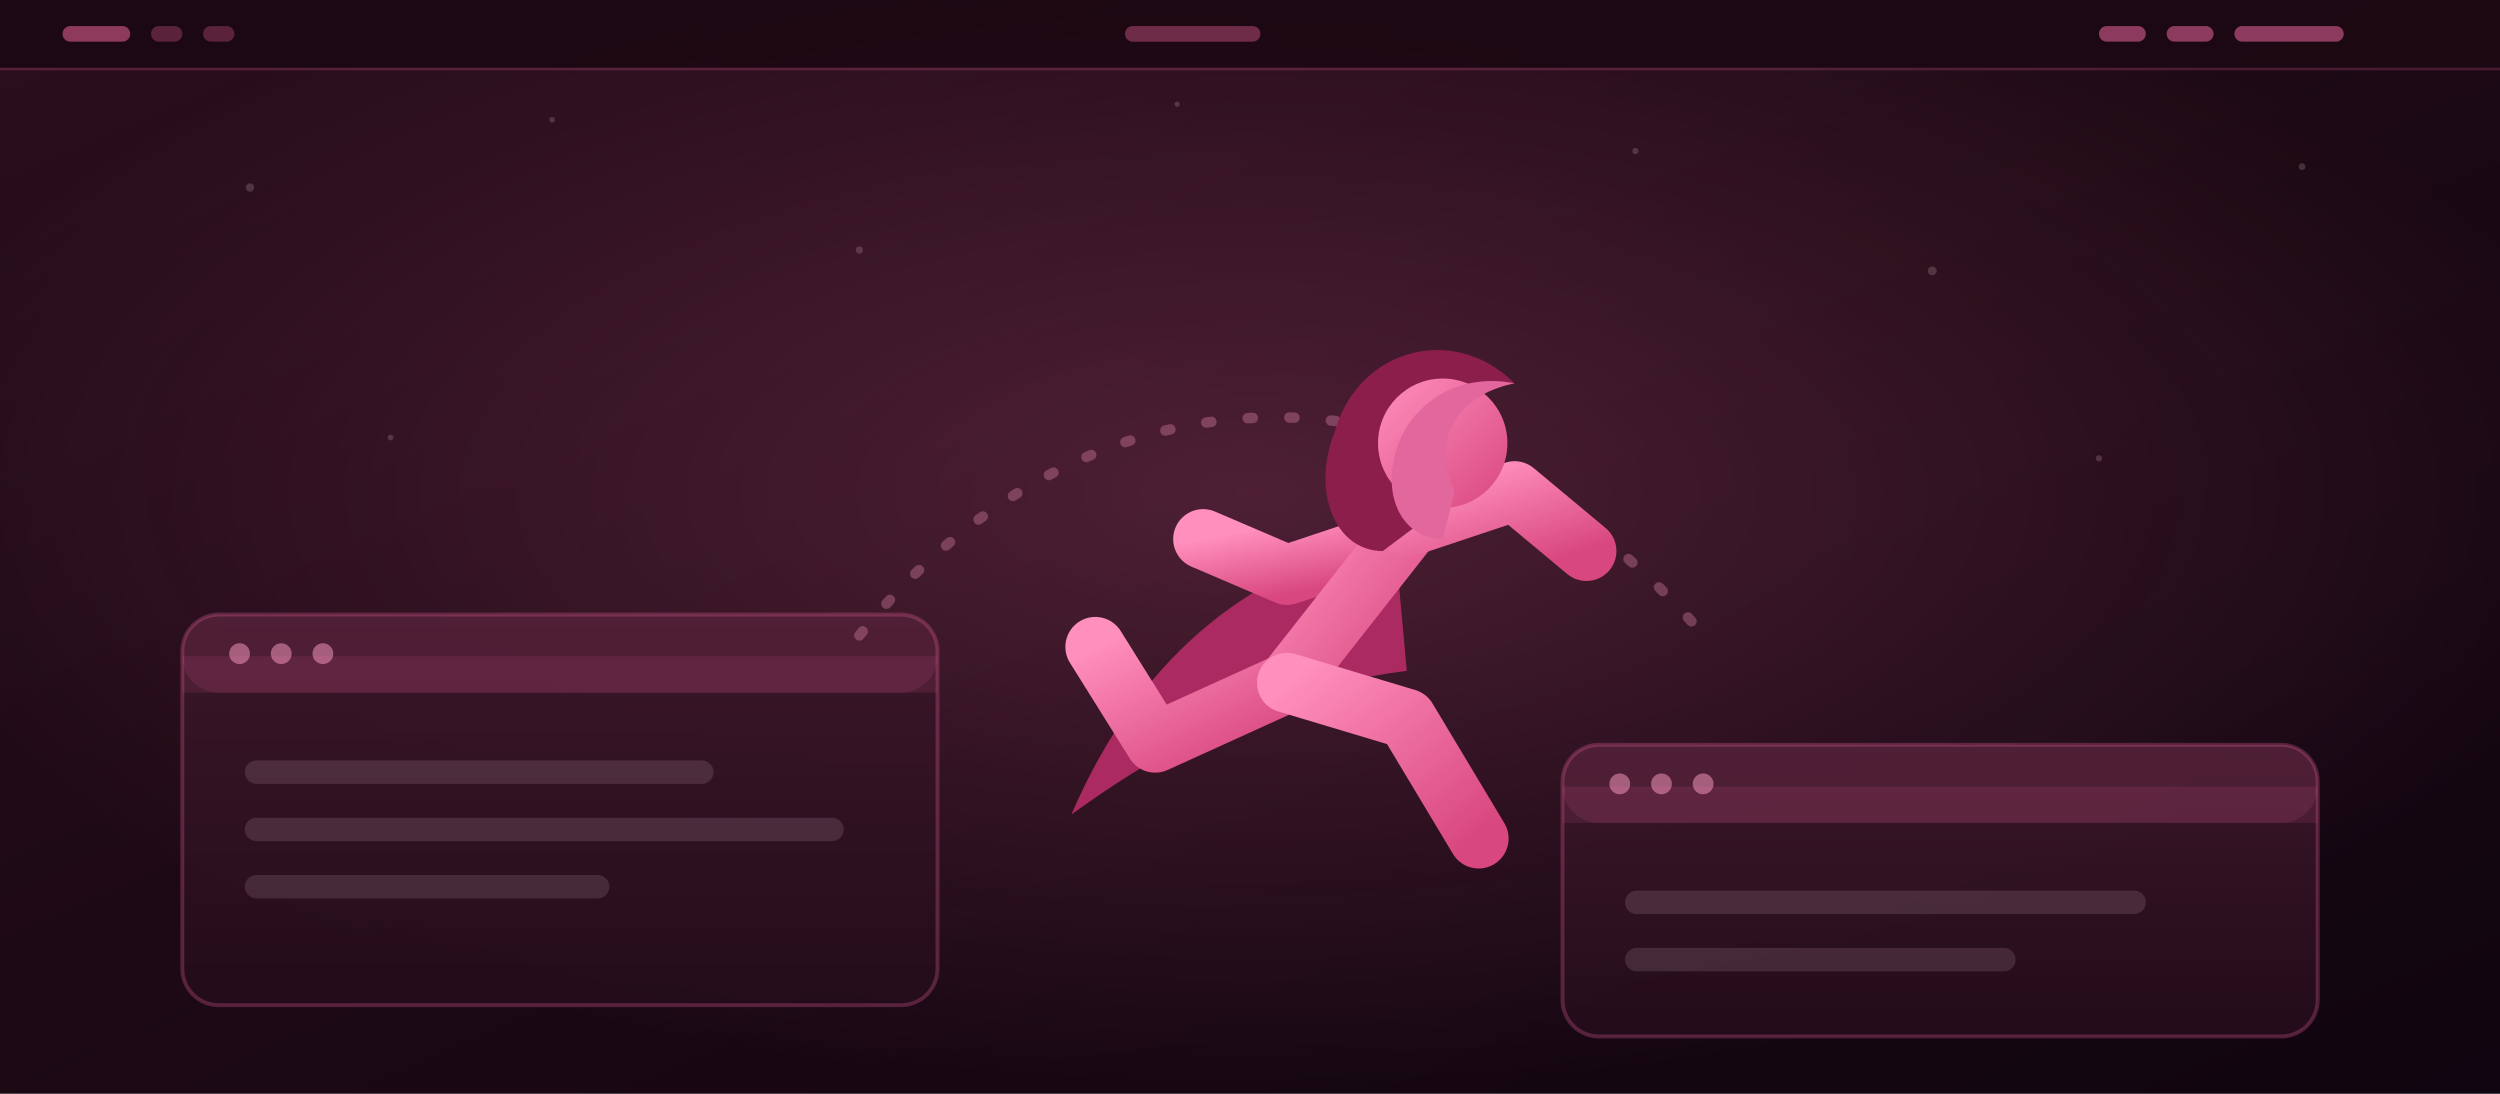
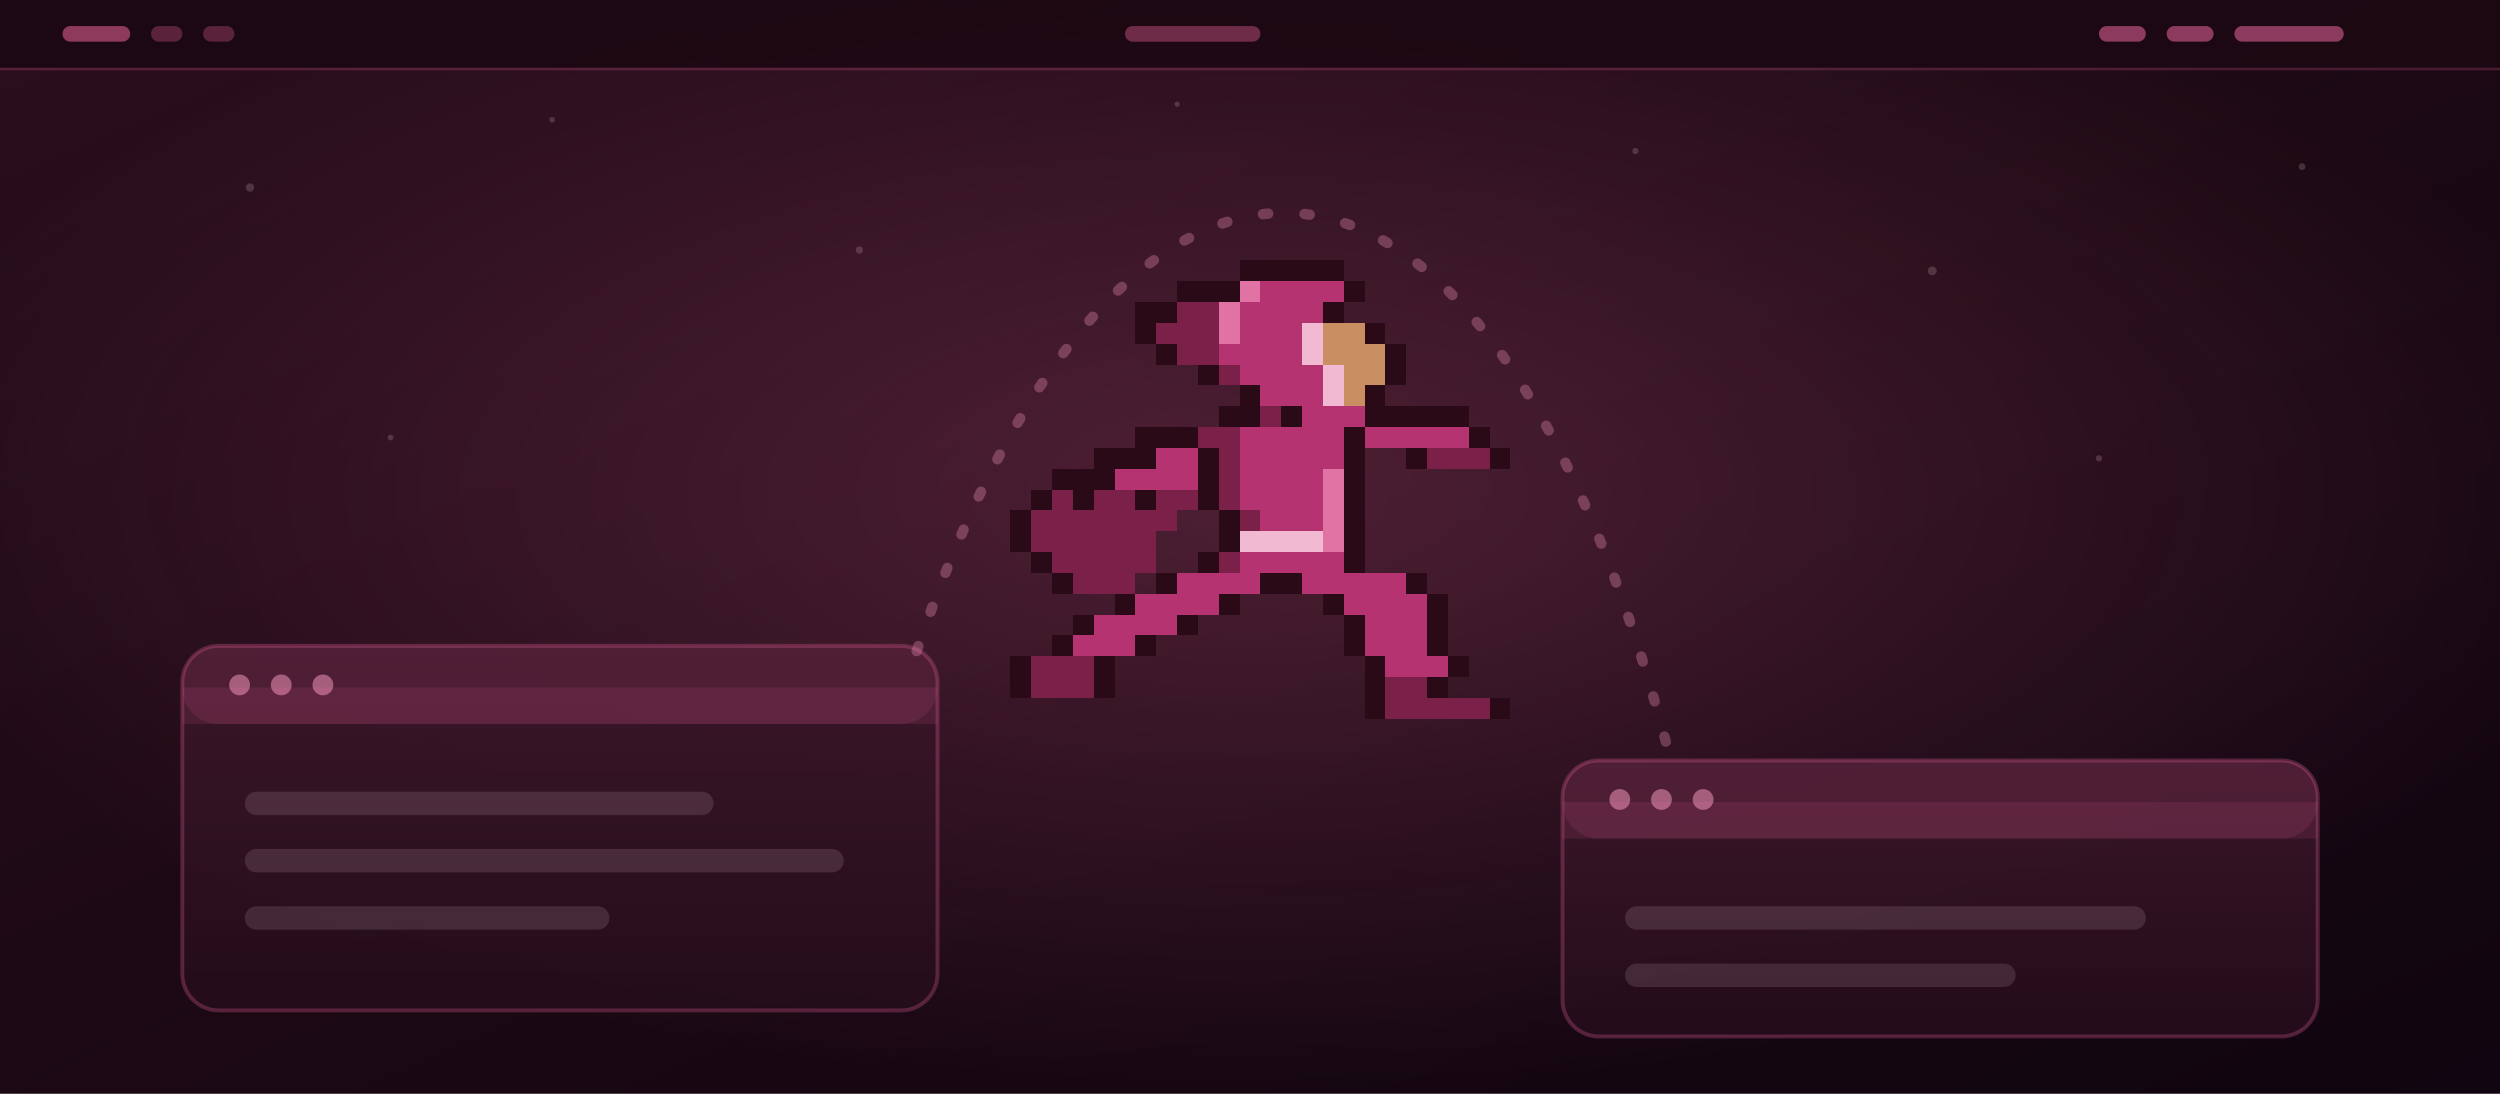
- <svg xmlns="http://www.w3.org/2000/svg" viewBox="0 0 960 420" width="960" height="420" role="img" aria-label="A hooded runner in the graceful outfit vaulting between two desktop windows, under a shell panel">
+ <svg xmlns="http://www.w3.org/2000/svg" viewBox="0 0 960 420" width="960" height="420" shape-rendering="auto" role="img" aria-label="A hooded runner in the graceful outfit vaulting between two desktop windows, under a shell panel">
  <defs>
    <linearGradient id="ga-sky" x1="0" y1="0" x2="1" y2="1">
      <stop offset="0" stop-color="#2a0e1d" />
      <stop offset="55%" stop-color="#1a0812" />
      <stop offset="1" stop-color="#100510" />
-     </linearGradient>
-     <linearGradient id="ga-cloth" x1="0" y1="0" x2="1" y2="1">
-       <stop offset="0" stop-color="#ff8fbc" />
-       <stop offset="1" stop-color="#d8477f" />
    </linearGradient>
    <linearGradient id="ga-win" x1="0" y1="0" x2="0" y2="1">
      <stop offset="0" stop-color="#3b1729" stop-opacity=".95" />
      <stop offset="1" stop-color="#240c1a" stop-opacity=".95" />
    </linearGradient>
    <radialGradient id="ga-glow" cx="50%" cy="45%" r="55%">
      <stop offset="0" stop-color="#ff6fa8" stop-opacity=".22" />
      <stop offset="1" stop-color="#ff6fa8" stop-opacity="0" />
    </radialGradient>
  </defs>
  <rect width="960" height="420" fill="url(#ga-sky)" />
  <rect width="960" height="420" fill="url(#ga-glow)" />
  <g fill="#ffd9e8" fill-opacity=".18">
    <circle cx="96" cy="72" r="1.6" />
    <circle cx="212" cy="46" r="1.1" />
    <circle cx="330" cy="96" r="1.4" />
    <circle cx="628" cy="58" r="1.2" />
    <circle cx="742" cy="104" r="1.7" />
    <circle cx="884" cy="64" r="1.3" />
    <circle cx="452" cy="40" r="1" />
    <circle cx="806" cy="176" r="1.2" />
    <circle cx="150" cy="168" r="1.1" />
  </g>
  <rect x="0" y="0" width="960" height="26" fill="#1c0812" fill-opacity=".92" />
  <g fill="#e9639a" fill-opacity=".55">
    <rect x="24" y="10" width="26" height="6" rx="3" />
    <rect x="58" y="10" width="12" height="6" rx="3" fill-opacity=".3" />
    <rect x="78" y="10" width="12" height="6" rx="3" fill-opacity=".3" />
    <rect x="432" y="10" width="52" height="6" rx="3" fill-opacity=".4" />
    <rect x="806" y="10" width="18" height="6" rx="3" />
    <rect x="832" y="10" width="18" height="6" rx="3" />
    <rect x="858" y="10" width="42" height="6" rx="3" />
  </g>
  <rect x="0" y="26" width="960" height="1" fill="#e9639a" fill-opacity=".22" />
  <g>
-     <rect x="70" y="236" width="290" height="150" rx="14" fill="url(#ga-win)" stroke="#e9639a" stroke-opacity=".28" stroke-width="1.5" />
-     <rect x="70" y="236" width="290" height="30" rx="14" fill="#e9639a" fill-opacity=".12" />
-     <rect x="70" y="252" width="290" height="14" fill="#e9639a" fill-opacity=".12" />
+     <rect x="70" y="248" width="290" height="140" rx="14" fill="url(#ga-win)" stroke="#e9639a" stroke-opacity=".28" stroke-width="1.5" />
+     <rect x="70" y="248" width="290" height="30" rx="14" fill="#e9639a" fill-opacity=".12" />
+     <rect x="70" y="264" width="290" height="14" fill="#e9639a" fill-opacity=".12" />
    <g fill="#ff9ec6" fill-opacity=".5">
-       <circle cx="92" cy="251" r="4" />
-       <circle cx="108" cy="251" r="4" />
-       <circle cx="124" cy="251" r="4" />
+       <circle cx="92" cy="263" r="4" />
+       <circle cx="108" cy="263" r="4" />
+       <circle cx="124" cy="263" r="4" />
    </g>
    <g fill="#ffd9e8" fill-opacity=".13">
-       <rect x="94" y="292" width="180" height="9" rx="4.5" />
-       <rect x="94" y="314" width="230" height="9" rx="4.5" />
-       <rect x="94" y="336" width="140" height="9" rx="4.5" />
+       <rect x="94" y="304" width="180" height="9" rx="4.5" />
+       <rect x="94" y="326" width="230" height="9" rx="4.5" />
+       <rect x="94" y="348" width="140" height="9" rx="4.5" />
    </g>
  </g>
  <g>
-     <rect x="600" y="286" width="290" height="112" rx="14" fill="url(#ga-win)" stroke="#e9639a" stroke-opacity=".28" stroke-width="1.5" />
-     <rect x="600" y="286" width="290" height="30" rx="14" fill="#e9639a" fill-opacity=".12" />
-     <rect x="600" y="302" width="290" height="14" fill="#e9639a" fill-opacity=".12" />
+     <rect x="600" y="292" width="290" height="106" rx="14" fill="url(#ga-win)" stroke="#e9639a" stroke-opacity=".28" stroke-width="1.5" />
+     <rect x="600" y="292" width="290" height="30" rx="14" fill="#e9639a" fill-opacity=".12" />
+     <rect x="600" y="308" width="290" height="14" fill="#e9639a" fill-opacity=".12" />
    <g fill="#ff9ec6" fill-opacity=".5">
-       <circle cx="622" cy="301" r="4" />
-       <circle cx="638" cy="301" r="4" />
-       <circle cx="654" cy="301" r="4" />
+       <circle cx="622" cy="307" r="4" />
+       <circle cx="638" cy="307" r="4" />
+       <circle cx="654" cy="307" r="4" />
    </g>
    <g fill="#ffd9e8" fill-opacity=".13">
-       <rect x="624" y="342" width="200" height="9" rx="4.5" />
-       <rect x="624" y="364" width="150" height="9" rx="4.5" />
-     </g>
-   </g>
-   <path d="M330 244 C420 132 560 132 656 246" fill="none" stroke="#ff9ec6" stroke-opacity=".3" stroke-width="4" stroke-linecap="round" stroke-dasharray="2 14" />
-   <g transform="translate(370 92) scale(4.6)">
-     <path d="M36 25 C25 27 15 34 9 48 C20 40 29 37 37 36 Z" fill="#ab2a61" />
-     <g stroke="url(#ga-cloth)" stroke-width="5" stroke-linecap="round" stroke-linejoin="round" fill="none">
-       <path d="M36 25 L27 28 L20 25" />
-       <path d="M27 37 L16 42 L11 34" />
-       <path d="M38 23 L27 37" />
-       <path d="M27 37 L37 40 L43 50" />
-       <path d="M37 24 L46 21 L52 26" />
-     </g>
-     <path d="M46 12 C41 7 33 9 31 16 C29 21 31 26 35 26 L39 23 C36 18 40 13 46 12 Z" fill="#8c1e4c" />
-     <circle cx="40" cy="17" r="5.4" fill="url(#ga-cloth)" />
-     <path d="M46 12 C41 11 37 14 36 18 C35 22 37 25 40 25 L41 21 C39 17 41 13 46 12 Z" fill="#e2679c" />
+       <rect x="624" y="348" width="200" height="9" rx="4.5" />
+       <rect x="624" y="370" width="150" height="9" rx="4.5" />
+     </g>
+   </g>
+   <path d="M352 250 C430 20 570 20 640 286" fill="none" stroke="#ff9ec6" stroke-opacity=".3" stroke-width="4" stroke-linecap="round" stroke-dasharray="2 14" />
+   <g transform="translate(356 60) scale(8)" shape-rendering="crispEdges">
+     <rect x="15" y="5" width="5" height="1" fill="#2b0a18" />
+     <rect x="12" y="6" width="3" height="1" fill="#2b0a18" />
+     <rect x="15" y="6" width="1" height="1" fill="#e072a4" />
+     <rect x="16" y="6" width="4" height="1" fill="#b53370" />
+     <rect x="20" y="6" width="1" height="1" fill="#2b0a18" />
+     <rect x="10" y="7" width="2" height="1" fill="#2b0a18" />
+     <rect x="12" y="7" width="2" height="1" fill="#7a2049" />
+     <rect x="14" y="7" width="1" height="1" fill="#e072a4" />
+     <rect x="15" y="7" width="4" height="1" fill="#b53370" />
+     <rect x="19" y="7" width="1" height="1" fill="#2b0a18" />
+     <rect x="10" y="8" width="1" height="1" fill="#2b0a18" />
+     <rect x="11" y="8" width="3" height="1" fill="#7a2049" />
+     <rect x="14" y="8" width="1" height="1" fill="#e072a4" />
+     <rect x="15" y="8" width="3" height="1" fill="#b53370" />
+     <rect x="18" y="8" width="1" height="1" fill="#f2b9d2" />
+     <rect x="19" y="8" width="2" height="1" fill="#c98f63" />
+     <rect x="21" y="8" width="1" height="1" fill="#2b0a18" />
+     <rect x="11" y="9" width="1" height="1" fill="#2b0a18" />
+     <rect x="12" y="9" width="2" height="1" fill="#7a2049" />
+     <rect x="14" y="9" width="4" height="1" fill="#b53370" />
+     <rect x="18" y="9" width="1" height="1" fill="#f2b9d2" />
+     <rect x="19" y="9" width="3" height="1" fill="#c98f63" />
+     <rect x="22" y="9" width="1" height="1" fill="#2b0a18" />
+     <rect x="13" y="10" width="1" height="1" fill="#2b0a18" />
+     <rect x="14" y="10" width="1" height="1" fill="#7a2049" />
+     <rect x="15" y="10" width="4" height="1" fill="#b53370" />
+     <rect x="19" y="10" width="1" height="1" fill="#f2b9d2" />
+     <rect x="20" y="10" width="2" height="1" fill="#c98f63" />
+     <rect x="22" y="10" width="1" height="1" fill="#2b0a18" />
+     <rect x="15" y="11" width="1" height="1" fill="#2b0a18" />
+     <rect x="16" y="11" width="3" height="1" fill="#b53370" />
+     <rect x="19" y="11" width="1" height="1" fill="#f2b9d2" />
+     <rect x="20" y="11" width="1" height="1" fill="#c98f63" />
+     <rect x="21" y="11" width="1" height="1" fill="#2b0a18" />
+     <rect x="14" y="12" width="2" height="1" fill="#2b0a18" />
+     <rect x="16" y="12" width="1" height="1" fill="#7a2049" />
+     <rect x="17" y="12" width="1" height="1" fill="#2b0a18" />
+     <rect x="18" y="12" width="3" height="1" fill="#b53370" />
+     <rect x="21" y="12" width="5" height="1" fill="#2b0a18" />
+     <rect x="10" y="13" width="3" height="1" fill="#2b0a18" />
+     <rect x="13" y="13" width="2" height="1" fill="#7a2049" />
+     <rect x="15" y="13" width="5" height="1" fill="#b53370" />
+     <rect x="20" y="13" width="1" height="1" fill="#2b0a18" />
+     <rect x="21" y="13" width="5" height="1" fill="#b53370" />
+     <rect x="26" y="13" width="1" height="1" fill="#2b0a18" />
+     <rect x="8" y="14" width="3" height="1" fill="#2b0a18" />
+     <rect x="11" y="14" width="2" height="1" fill="#b53370" />
+     <rect x="13" y="14" width="1" height="1" fill="#2b0a18" />
+     <rect x="14" y="14" width="1" height="1" fill="#7a2049" />
+     <rect x="15" y="14" width="5" height="1" fill="#b53370" />
+     <rect x="20" y="14" width="1" height="1" fill="#2b0a18" />
+     <rect x="23" y="14" width="1" height="1" fill="#2b0a18" />
+     <rect x="24" y="14" width="3" height="1" fill="#7a2049" />
+     <rect x="27" y="14" width="1" height="1" fill="#2b0a18" />
+     <rect x="6" y="15" width="3" height="1" fill="#2b0a18" />
+     <rect x="9" y="15" width="4" height="1" fill="#b53370" />
+     <rect x="13" y="15" width="1" height="1" fill="#2b0a18" />
+     <rect x="14" y="15" width="1" height="1" fill="#7a2049" />
+     <rect x="15" y="15" width="4" height="1" fill="#b53370" />
+     <rect x="19" y="15" width="1" height="1" fill="#e072a4" />
+     <rect x="20" y="15" width="1" height="1" fill="#2b0a18" />
+     <rect x="5" y="16" width="1" height="1" fill="#2b0a18" />
+     <rect x="6" y="16" width="1" height="1" fill="#7a2049" />
+     <rect x="7" y="16" width="1" height="1" fill="#2b0a18" />
+     <rect x="8" y="16" width="2" height="1" fill="#7a2049" />
+     <rect x="10" y="16" width="1" height="1" fill="#2b0a18" />
+     <rect x="11" y="16" width="2" height="1" fill="#7a2049" />
+     <rect x="13" y="16" width="1" height="1" fill="#2b0a18" />
+     <rect x="14" y="16" width="1" height="1" fill="#7a2049" />
+     <rect x="15" y="16" width="4" height="1" fill="#b53370" />
+     <rect x="19" y="16" width="1" height="1" fill="#e072a4" />
+     <rect x="20" y="16" width="1" height="1" fill="#2b0a18" />
+     <rect x="4" y="17" width="1" height="1" fill="#2b0a18" />
+     <rect x="5" y="17" width="7" height="1" fill="#7a2049" />
+     <rect x="14" y="17" width="1" height="1" fill="#2b0a18" />
+     <rect x="15" y="17" width="1" height="1" fill="#7a2049" />
+     <rect x="16" y="17" width="3" height="1" fill="#b53370" />
+     <rect x="19" y="17" width="1" height="1" fill="#e072a4" />
+     <rect x="20" y="17" width="1" height="1" fill="#2b0a18" />
+     <rect x="4" y="18" width="1" height="1" fill="#2b0a18" />
+     <rect x="5" y="18" width="6" height="1" fill="#7a2049" />
+     <rect x="14" y="18" width="1" height="1" fill="#2b0a18" />
+     <rect x="15" y="18" width="4" height="1" fill="#f2b9d2" />
+     <rect x="19" y="18" width="1" height="1" fill="#e072a4" />
+     <rect x="20" y="18" width="1" height="1" fill="#2b0a18" />
+     <rect x="5" y="19" width="1" height="1" fill="#2b0a18" />
+     <rect x="6" y="19" width="5" height="1" fill="#7a2049" />
+     <rect x="13" y="19" width="1" height="1" fill="#2b0a18" />
+     <rect x="14" y="19" width="1" height="1" fill="#7a2049" />
+     <rect x="15" y="19" width="5" height="1" fill="#b53370" />
+     <rect x="20" y="19" width="1" height="1" fill="#2b0a18" />
+     <rect x="6" y="20" width="1" height="1" fill="#2b0a18" />
+     <rect x="7" y="20" width="3" height="1" fill="#7a2049" />
+     <rect x="11" y="20" width="1" height="1" fill="#2b0a18" />
+     <rect x="12" y="20" width="4" height="1" fill="#b53370" />
+     <rect x="16" y="20" width="2" height="1" fill="#2b0a18" />
+     <rect x="18" y="20" width="5" height="1" fill="#b53370" />
+     <rect x="23" y="20" width="1" height="1" fill="#2b0a18" />
+     <rect x="9" y="21" width="1" height="1" fill="#2b0a18" />
+     <rect x="10" y="21" width="4" height="1" fill="#b53370" />
+     <rect x="14" y="21" width="1" height="1" fill="#2b0a18" />
+     <rect x="19" y="21" width="1" height="1" fill="#2b0a18" />
+     <rect x="20" y="21" width="4" height="1" fill="#b53370" />
+     <rect x="24" y="21" width="1" height="1" fill="#2b0a18" />
+     <rect x="7" y="22" width="1" height="1" fill="#2b0a18" />
+     <rect x="8" y="22" width="4" height="1" fill="#b53370" />
+     <rect x="12" y="22" width="1" height="1" fill="#2b0a18" />
+     <rect x="20" y="22" width="1" height="1" fill="#2b0a18" />
+     <rect x="21" y="22" width="3" height="1" fill="#b53370" />
+     <rect x="24" y="22" width="1" height="1" fill="#2b0a18" />
+     <rect x="6" y="23" width="1" height="1" fill="#2b0a18" />
+     <rect x="7" y="23" width="3" height="1" fill="#b53370" />
+     <rect x="10" y="23" width="1" height="1" fill="#2b0a18" />
+     <rect x="20" y="23" width="1" height="1" fill="#2b0a18" />
+     <rect x="21" y="23" width="3" height="1" fill="#b53370" />
+     <rect x="24" y="23" width="1" height="1" fill="#2b0a18" />
+     <rect x="4" y="24" width="1" height="1" fill="#2b0a18" />
+     <rect x="5" y="24" width="3" height="1" fill="#7a2049" />
+     <rect x="8" y="24" width="1" height="1" fill="#2b0a18" />
+     <rect x="21" y="24" width="1" height="1" fill="#2b0a18" />
+     <rect x="22" y="24" width="3" height="1" fill="#b53370" />
+     <rect x="25" y="24" width="1" height="1" fill="#2b0a18" />
+     <rect x="4" y="25" width="1" height="1" fill="#2b0a18" />
+     <rect x="5" y="25" width="3" height="1" fill="#7a2049" />
+     <rect x="8" y="25" width="1" height="1" fill="#2b0a18" />
+     <rect x="21" y="25" width="1" height="1" fill="#2b0a18" />
+     <rect x="22" y="25" width="2" height="1" fill="#7a2049" />
+     <rect x="24" y="25" width="1" height="1" fill="#2b0a18" />
+     <rect x="21" y="26" width="1" height="1" fill="#2b0a18" />
+     <rect x="22" y="26" width="5" height="1" fill="#7a2049" />
+     <rect x="27" y="26" width="1" height="1" fill="#2b0a18" />
  </g>
</svg>
